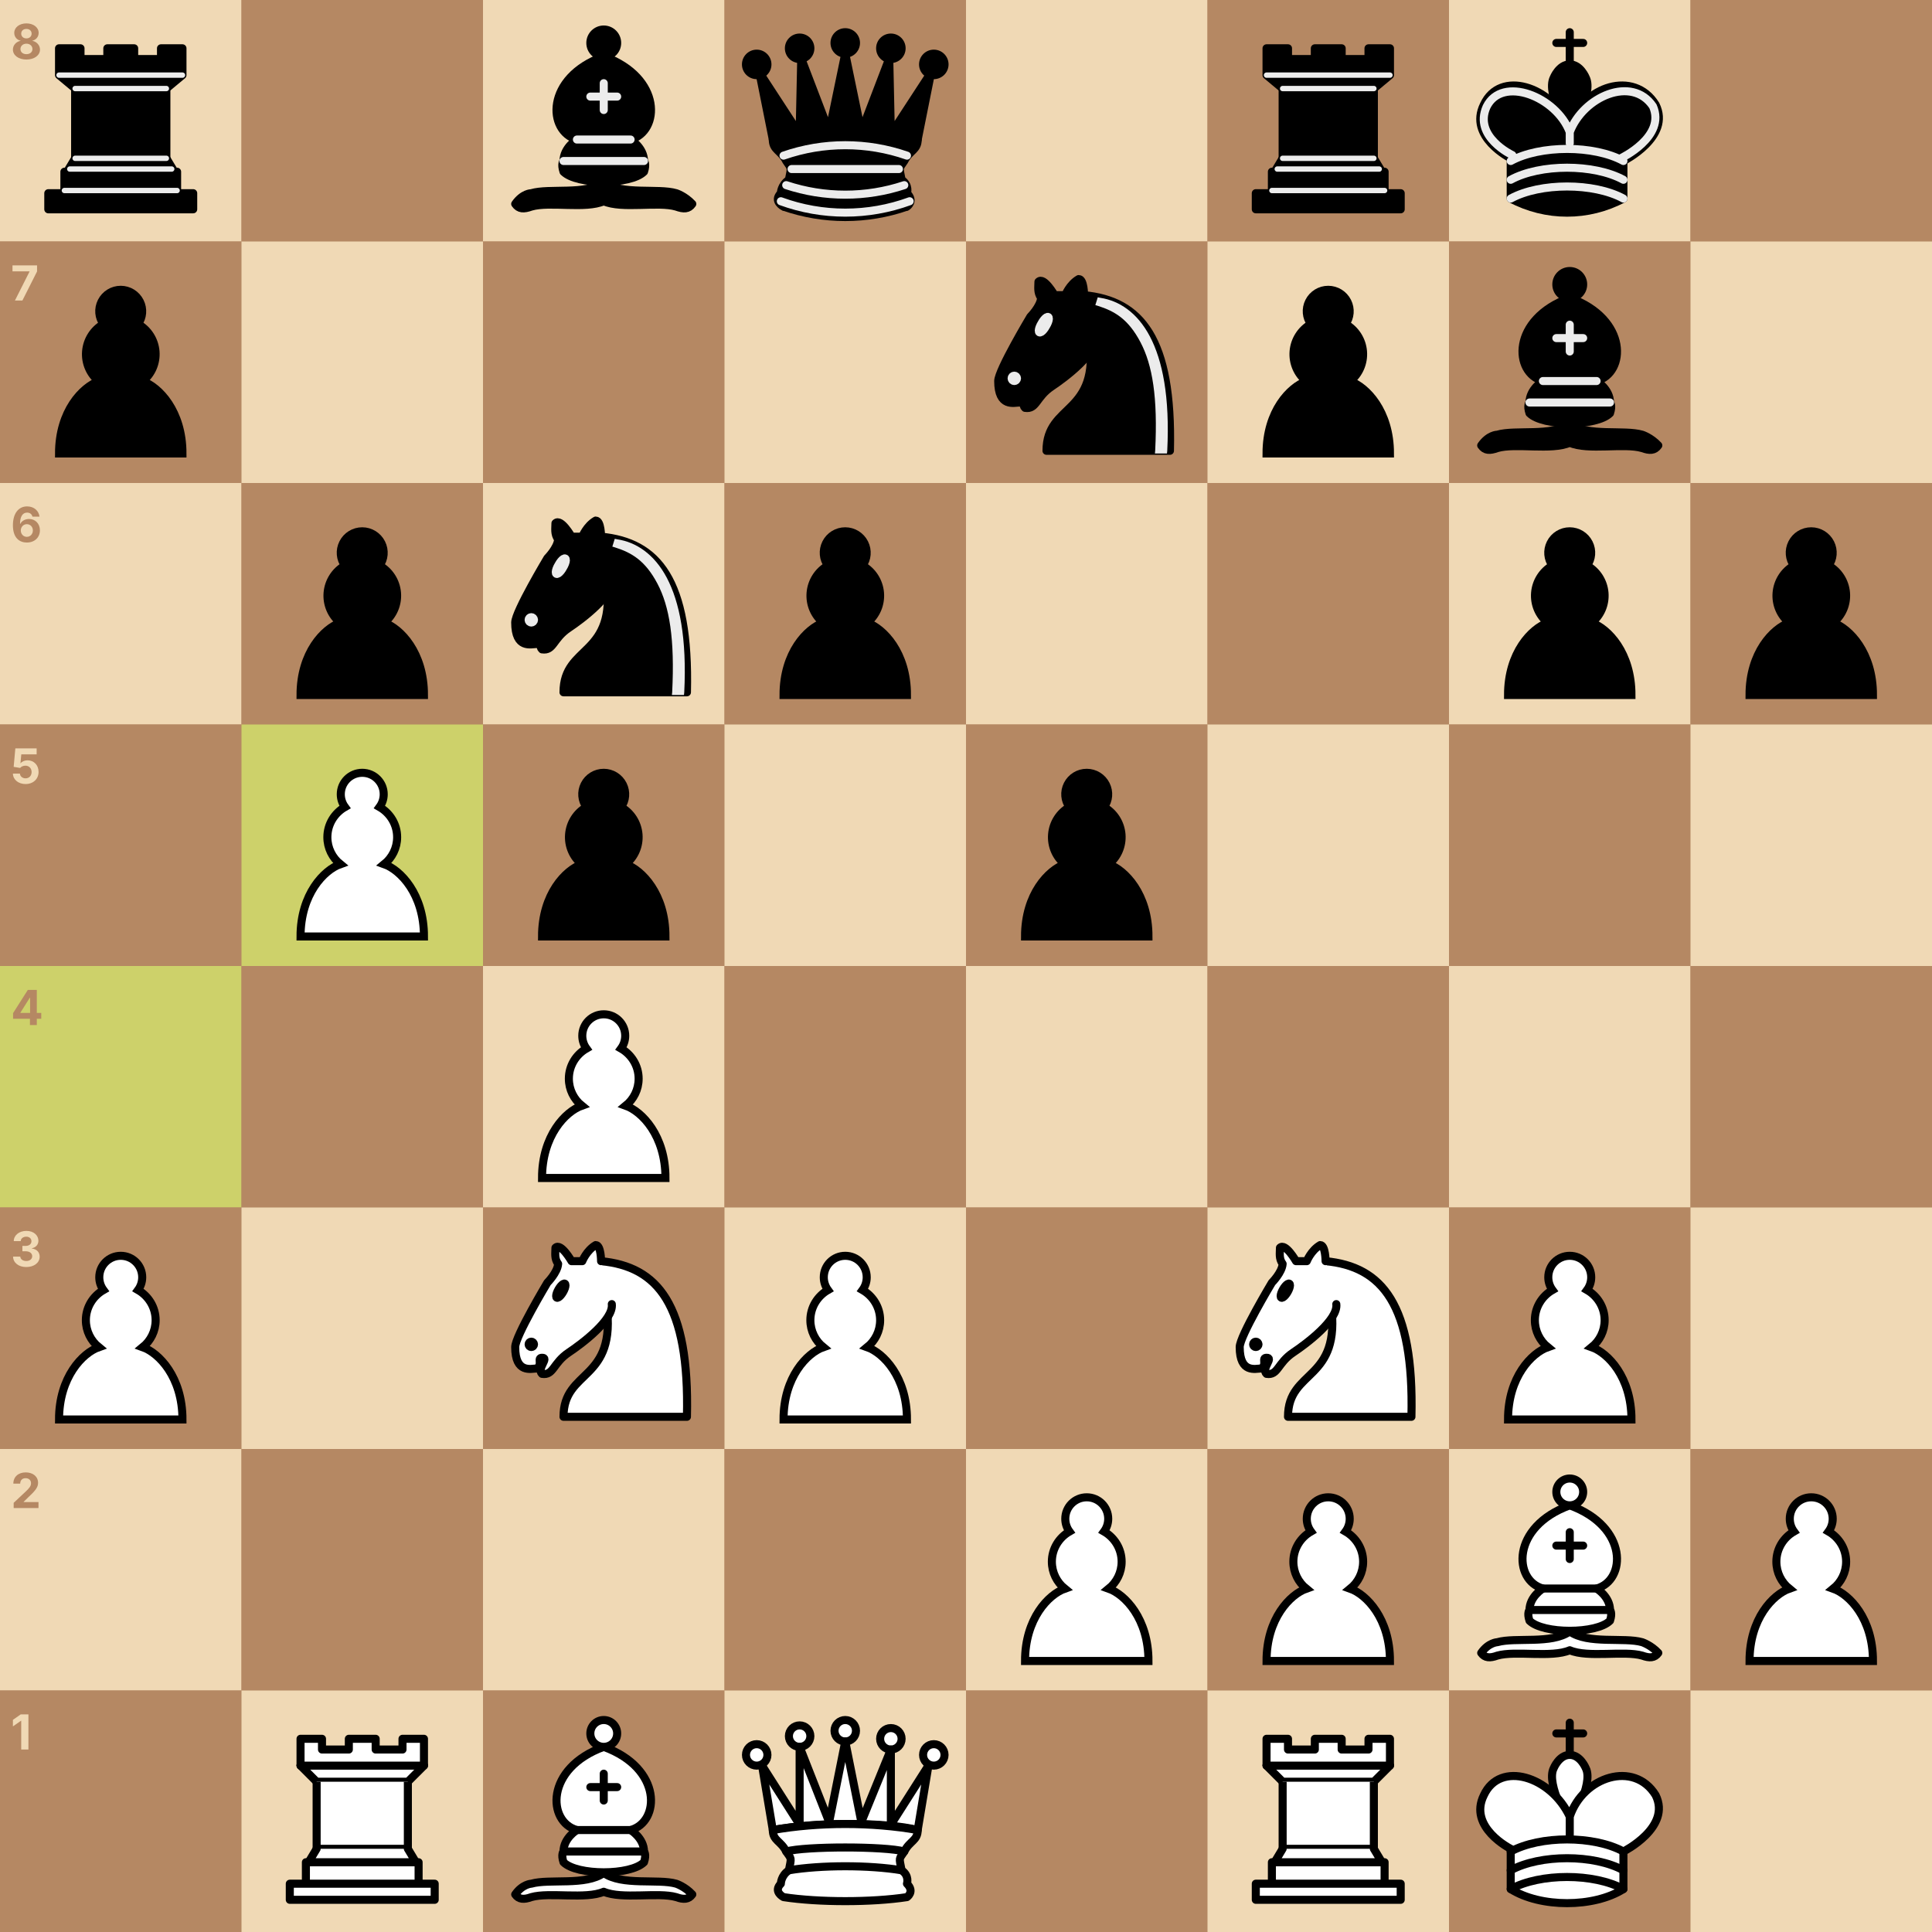
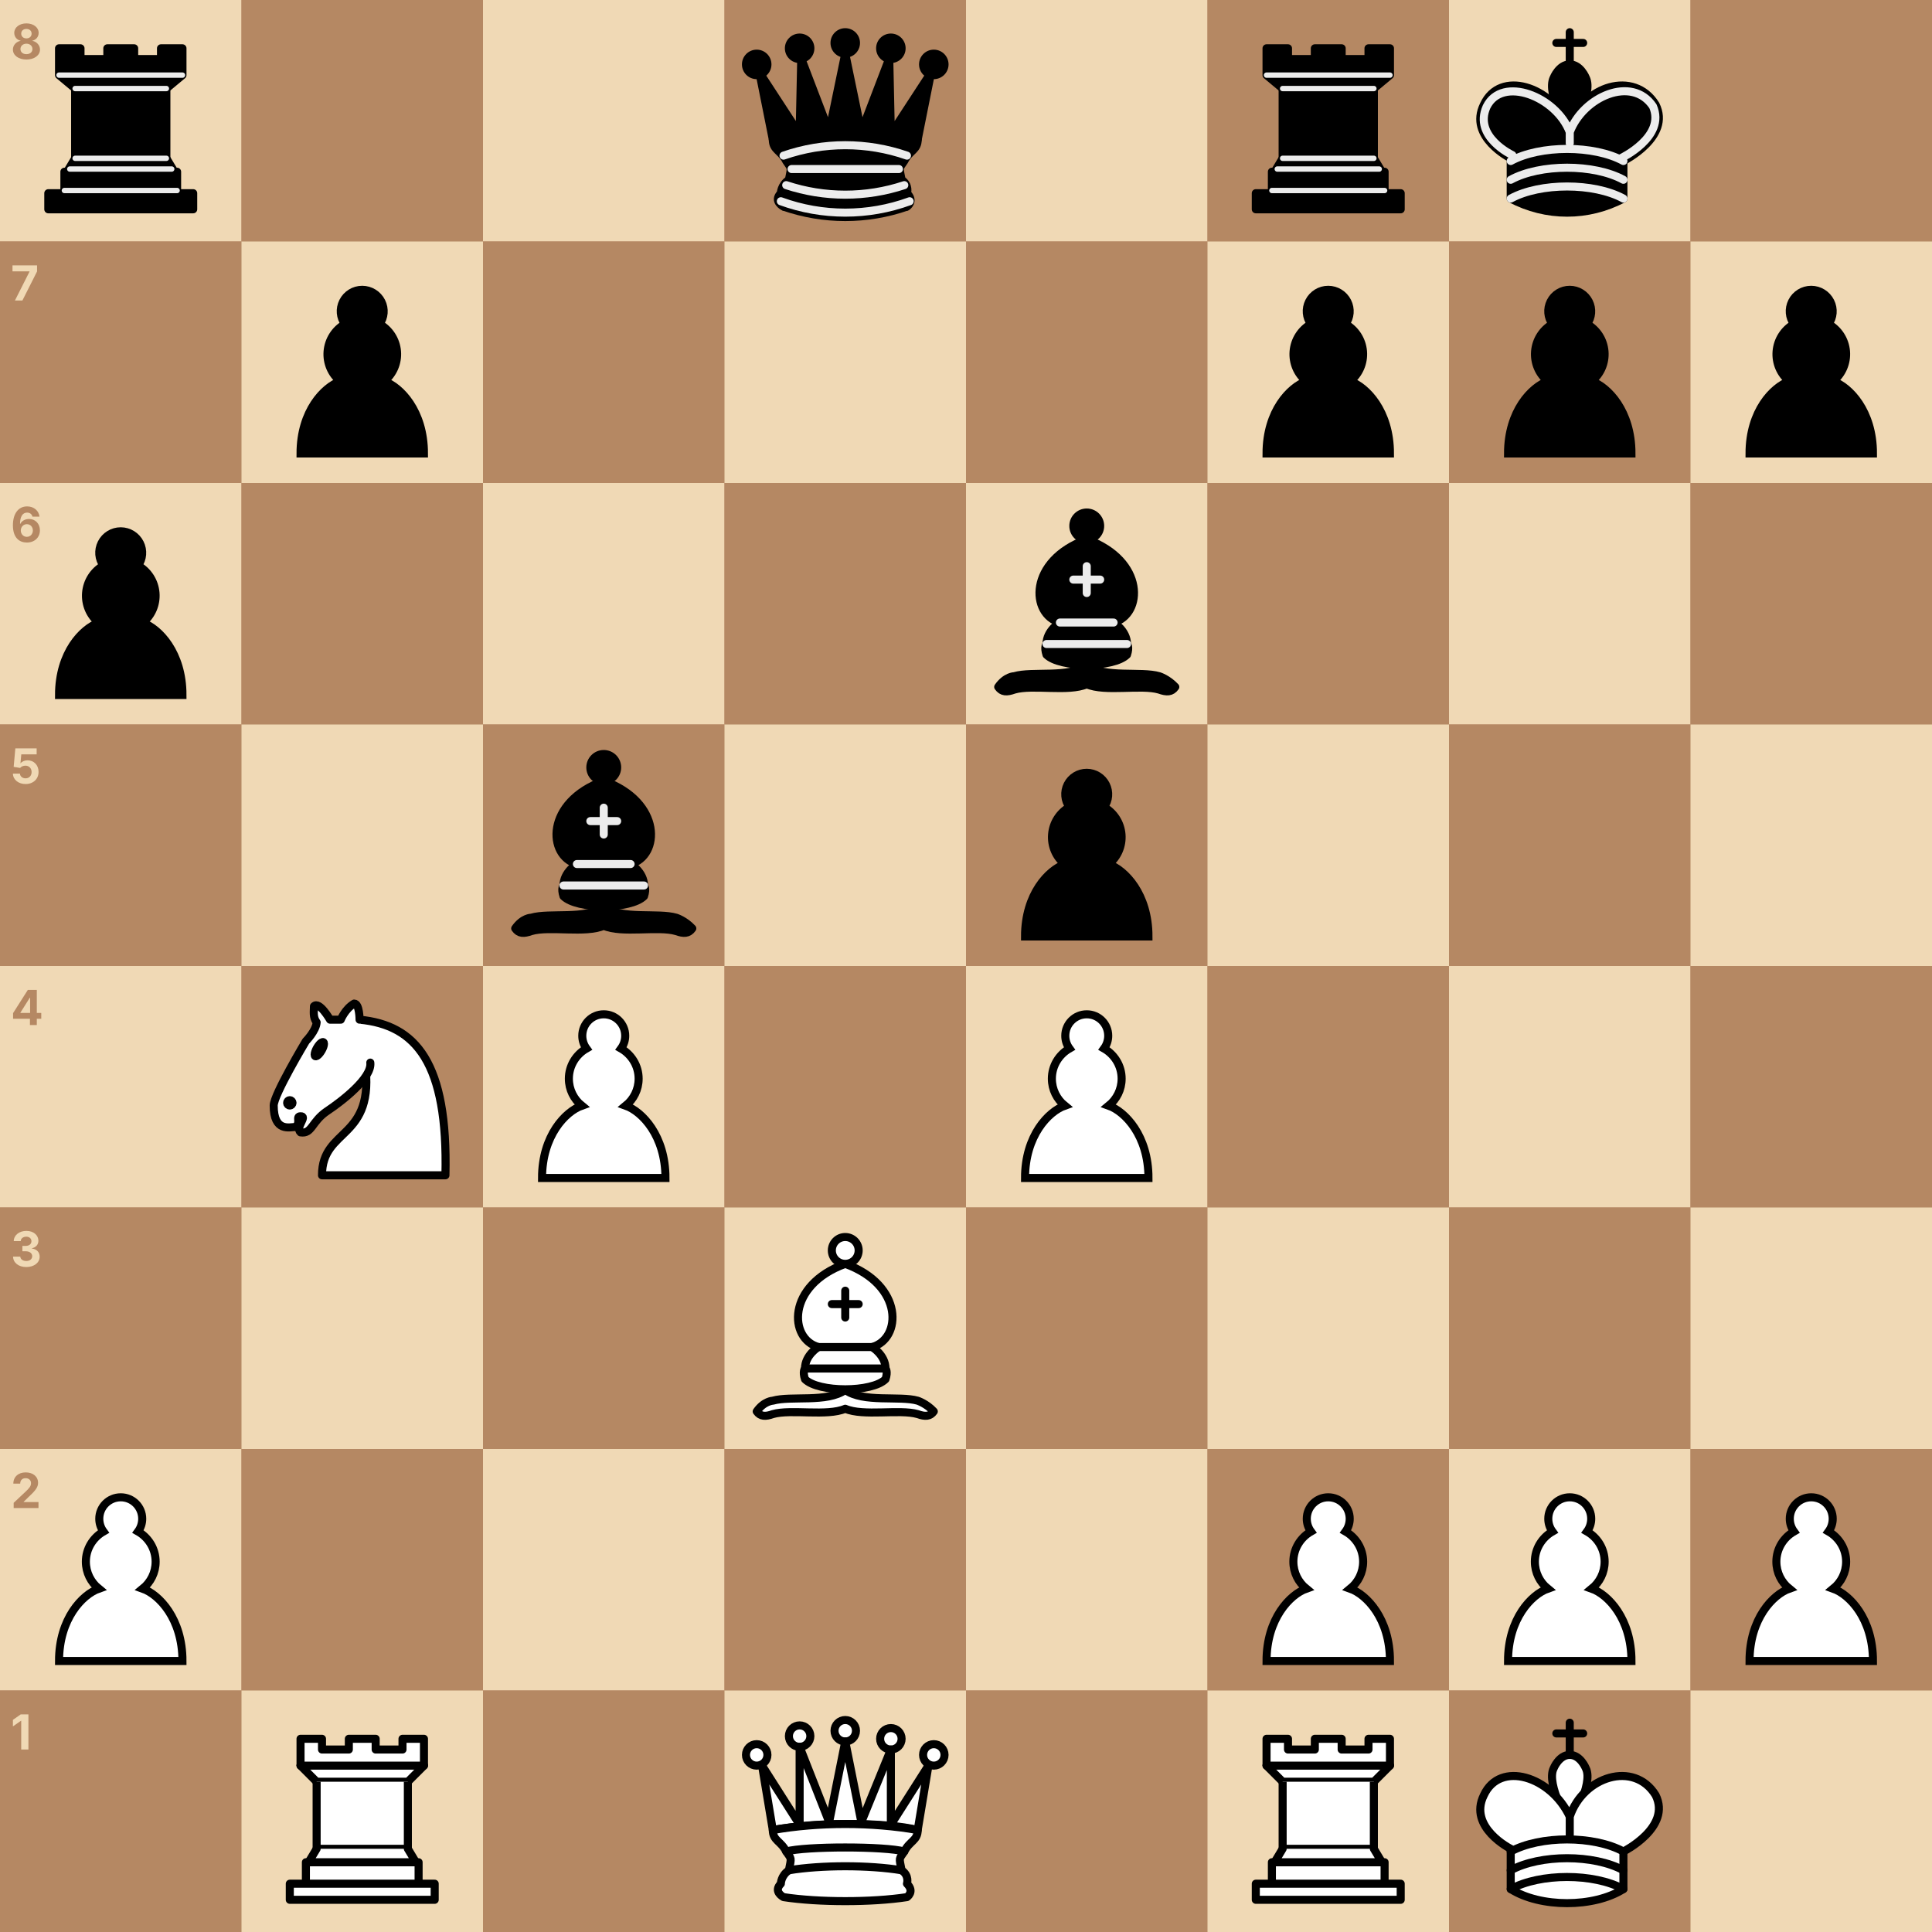
<svg xmlns="http://www.w3.org/2000/svg" viewBox="0 0 360 360" width="360" height="360">
  <rect width="360" height="360" rx="3" fill="#b58863" />
  <rect x="0" y="0" width="45" height="45" fill="#f0d9b5" />
  <rect x="45" y="0" width="45" height="45" fill="#b58863" />
  <rect x="90" y="0" width="45" height="45" fill="#f0d9b5" />
  <rect x="135" y="0" width="45" height="45" fill="#b58863" />
  <rect x="180" y="0" width="45" height="45" fill="#f0d9b5" />
  <rect x="225" y="0" width="45" height="45" fill="#b58863" />
  <rect x="270" y="0" width="45" height="45" fill="#f0d9b5" />
  <rect x="315" y="0" width="45" height="45" fill="#b58863" />
  <rect x="0" y="45" width="45" height="45" fill="#b58863" />
  <rect x="45" y="45" width="45" height="45" fill="#f0d9b5" />
  <rect x="90" y="45" width="45" height="45" fill="#b58863" />
  <rect x="135" y="45" width="45" height="45" fill="#f0d9b5" />
  <rect x="180" y="45" width="45" height="45" fill="#b58863" />
  <rect x="225" y="45" width="45" height="45" fill="#f0d9b5" />
  <rect x="270" y="45" width="45" height="45" fill="#b58863" />
  <rect x="315" y="45" width="45" height="45" fill="#f0d9b5" />
  <rect x="0" y="90" width="45" height="45" fill="#f0d9b5" />
  <rect x="45" y="90" width="45" height="45" fill="#b58863" />
  <rect x="90" y="90" width="45" height="45" fill="#f0d9b5" />
  <rect x="135" y="90" width="45" height="45" fill="#b58863" />
  <rect x="180" y="90" width="45" height="45" fill="#f0d9b5" />
  <rect x="225" y="90" width="45" height="45" fill="#b58863" />
  <rect x="270" y="90" width="45" height="45" fill="#f0d9b5" />
  <rect x="315" y="90" width="45" height="45" fill="#b58863" />
  <rect x="0" y="135" width="45" height="45" fill="#b58863" />
-   <rect x="45" y="135" width="45" height="45" fill="#cdd16a" />
+   <rect x="45" y="135" width="45" height="45" fill="#f0d9b5" />
  <rect x="90" y="135" width="45" height="45" fill="#b58863" />
  <rect x="135" y="135" width="45" height="45" fill="#f0d9b5" />
  <rect x="180" y="135" width="45" height="45" fill="#b58863" />
  <rect x="225" y="135" width="45" height="45" fill="#f0d9b5" />
  <rect x="270" y="135" width="45" height="45" fill="#b58863" />
  <rect x="315" y="135" width="45" height="45" fill="#f0d9b5" />
-   <rect x="0" y="180" width="45" height="45" fill="#cdd16a" />
+   <rect x="0" y="180" width="45" height="45" fill="#f0d9b5" />
  <rect x="45" y="180" width="45" height="45" fill="#b58863" />
  <rect x="90" y="180" width="45" height="45" fill="#f0d9b5" />
  <rect x="135" y="180" width="45" height="45" fill="#b58863" />
  <rect x="180" y="180" width="45" height="45" fill="#f0d9b5" />
  <rect x="225" y="180" width="45" height="45" fill="#b58863" />
  <rect x="270" y="180" width="45" height="45" fill="#f0d9b5" />
  <rect x="315" y="180" width="45" height="45" fill="#b58863" />
  <rect x="0" y="225" width="45" height="45" fill="#b58863" />
  <rect x="45" y="225" width="45" height="45" fill="#f0d9b5" />
  <rect x="90" y="225" width="45" height="45" fill="#b58863" />
  <rect x="135" y="225" width="45" height="45" fill="#f0d9b5" />
  <rect x="180" y="225" width="45" height="45" fill="#b58863" />
  <rect x="225" y="225" width="45" height="45" fill="#f0d9b5" />
  <rect x="270" y="225" width="45" height="45" fill="#b58863" />
  <rect x="315" y="225" width="45" height="45" fill="#f0d9b5" />
  <rect x="0" y="270" width="45" height="45" fill="#f0d9b5" />
  <rect x="45" y="270" width="45" height="45" fill="#b58863" />
  <rect x="90" y="270" width="45" height="45" fill="#f0d9b5" />
  <rect x="135" y="270" width="45" height="45" fill="#b58863" />
  <rect x="180" y="270" width="45" height="45" fill="#f0d9b5" />
  <rect x="225" y="270" width="45" height="45" fill="#b58863" />
  <rect x="270" y="270" width="45" height="45" fill="#f0d9b5" />
  <rect x="315" y="270" width="45" height="45" fill="#b58863" />
  <rect x="0" y="315" width="45" height="45" fill="#b58863" />
  <rect x="45" y="315" width="45" height="45" fill="#f0d9b5" />
  <rect x="90" y="315" width="45" height="45" fill="#b58863" />
  <rect x="135" y="315" width="45" height="45" fill="#f0d9b5" />
  <rect x="180" y="315" width="45" height="45" fill="#b58863" />
  <rect x="225" y="315" width="45" height="45" fill="#f0d9b5" />
  <rect x="270" y="315" width="45" height="45" fill="#b58863" />
  <rect x="315" y="315" width="45" height="45" fill="#f0d9b5" />
  <text x="2" y="11" font-size="9" font-weight="700" font-family="-apple-system,system-ui,sans-serif" fill="#b58863">8</text>
  <text x="43" y="358" font-size="9" font-weight="700" font-family="-apple-system,system-ui,sans-serif" text-anchor="end" fill="#b58863">a</text>
  <text x="2" y="56" font-size="9" font-weight="700" font-family="-apple-system,system-ui,sans-serif" fill="#f0d9b5">7</text>
  <text x="88" y="358" font-size="9" font-weight="700" font-family="-apple-system,system-ui,sans-serif" text-anchor="end" fill="#f0d9b5">b</text>
  <text x="2" y="101" font-size="9" font-weight="700" font-family="-apple-system,system-ui,sans-serif" fill="#b58863">6</text>
  <text x="133" y="358" font-size="9" font-weight="700" font-family="-apple-system,system-ui,sans-serif" text-anchor="end" fill="#b58863">c</text>
  <text x="2" y="146" font-size="9" font-weight="700" font-family="-apple-system,system-ui,sans-serif" fill="#f0d9b5">5</text>
  <text x="178" y="358" font-size="9" font-weight="700" font-family="-apple-system,system-ui,sans-serif" text-anchor="end" fill="#f0d9b5">d</text>
  <text x="2" y="191" font-size="9" font-weight="700" font-family="-apple-system,system-ui,sans-serif" fill="#b58863">4</text>
  <text x="223" y="358" font-size="9" font-weight="700" font-family="-apple-system,system-ui,sans-serif" text-anchor="end" fill="#b58863">e</text>
  <text x="2" y="236" font-size="9" font-weight="700" font-family="-apple-system,system-ui,sans-serif" fill="#f0d9b5">3</text>
  <text x="268" y="358" font-size="9" font-weight="700" font-family="-apple-system,system-ui,sans-serif" text-anchor="end" fill="#f0d9b5">f</text>
  <text x="2" y="281" font-size="9" font-weight="700" font-family="-apple-system,system-ui,sans-serif" fill="#b58863">2</text>
  <text x="313" y="358" font-size="9" font-weight="700" font-family="-apple-system,system-ui,sans-serif" text-anchor="end" fill="#b58863">g</text>
  <text x="2" y="326" font-size="9" font-weight="700" font-family="-apple-system,system-ui,sans-serif" fill="#f0d9b5">1</text>
  <text x="358" y="358" font-size="9" font-weight="700" font-family="-apple-system,system-ui,sans-serif" text-anchor="end" fill="#f0d9b5">h</text>
  <g transform="translate(0,0)">
    <g fill-rule="evenodd" stroke="#000" stroke-linecap="round" stroke-linejoin="round" stroke-width="1.5">
      <path stroke-linecap="butt" d="M9 39h27v-3H9zm3.5-7 1.5-2.5h17l1.5 2.5zm-.5 4v-4h21v4z" />
      <path stroke-linecap="butt" stroke-linejoin="miter" d="M14 29.5v-13h17v13z" />
      <path stroke-linecap="butt" d="M14 16.5 11 14h23l-3 2.5zM11 14V9h4v2h5V9h5v2h5V9h4v5z" />
      <path fill="none" stroke="#ececec" stroke-linejoin="miter" stroke-width="1" d="M12 35.5h21m-20-4h19m-18-2h17m-17-13h17M11 14h23" />
    </g>
  </g>
-   <g transform="translate(90,0)">
-     <g fill="none" fill-rule="evenodd" stroke="#000" stroke-linecap="round" stroke-linejoin="round" stroke-width="1.5">
-       <g fill="#000" stroke-linecap="butt">
-         <path d="M9 36c3.4-1 10.1.4 13.5-2 3.4 2.4 10.1 1 13.5 2 0 0 1.6.5 3 2-.7 1-1.6 1-3 .5-3.4-1-10.1.5-13.5-1-3.4 1.5-10.1 0-13.5 1-1.4.5-2.3.5-3-.5 1.4-2 3-2 3-2z" />
-         <path d="M15 32c2.5 2.5 12.5 2.5 15 0 .5-1.5 0-2 0-2 0-2.5-2.5-4-2.5-4 5.5-1.5 6-11.5-5-15.5-11 4-10.5 14-5 15.5 0 0-2.5 1.5-2.5 4 0 0-.5.5 0 2z" />
-         <path d="M25 8a2.5 2.5 0 1 1-5 0 2.5 2.5 0 1 1 5 0z" />
-       </g>
-       <path stroke="#ececec" stroke-linejoin="miter" d="M17.5 26h10M15 30h15m-7.5-14.5v5M20 18h5" />
-     </g>
-   </g>
  <g transform="translate(135,0)">
    <g fill-rule="evenodd" stroke="#000" stroke-linecap="round" stroke-linejoin="round" stroke-width="1.5">
      <g stroke="none">
        <circle cx="6" cy="12" r="2.75" />
        <circle cx="14" cy="9" r="2.75" />
        <circle cx="22.5" cy="8" r="2.75" />
        <circle cx="31" cy="9" r="2.75" />
        <circle cx="39" cy="12" r="2.75" />
      </g>
      <path stroke-linecap="butt" d="M9 26c8.5-1.5 21-1.5 27 0l2.5-12.5L31 25l-.3-14.1-5.2 13.6-3-14.5-3 14.5-5.2-13.6L14 25 6.5 13.5z" />
      <path stroke-linecap="butt" d="M9 26c0 2 1.5 2 2.5 4 1 1.5 1 1 .5 3.5-1.5 1-1.5 2.5-1.5 2.5-1.5 1.5.5 2.5.5 2.5 6.5 1 16.5 1 23 0 0 0 1.5-1 0-2.5 0 0 .5-1.5-1-2.5-.5-2.5-.5-2 .5-3.5 1-2 2.5-2 2.5-4-8.5-1.5-18.5-1.5-27 0z" />
      <path fill="none" stroke-linecap="butt" d="M11 38.5a35 35 1 0 0 23 0" />
      <path fill="none" stroke="#ececec" d="M11 29a35 35 1 0 1 23 0m-21.5 2.5h20m-21 3a35 35 1 0 0 22 0m-23 3a35 35 1 0 0 24 0" />
    </g>
  </g>
  <g transform="translate(225,0)">
    <g fill-rule="evenodd" stroke="#000" stroke-linecap="round" stroke-linejoin="round" stroke-width="1.5">
      <path stroke-linecap="butt" d="M9 39h27v-3H9zm3.5-7 1.5-2.5h17l1.5 2.5zm-.5 4v-4h21v4z" />
      <path stroke-linecap="butt" stroke-linejoin="miter" d="M14 29.5v-13h17v13z" />
      <path stroke-linecap="butt" d="M14 16.5 11 14h23l-3 2.5zM11 14V9h4v2h5V9h5v2h5V9h4v5z" />
      <path fill="none" stroke="#ececec" stroke-linejoin="miter" stroke-width="1" d="M12 35.5h21m-20-4h19m-18-2h17m-17-13h17M11 14h23" />
    </g>
  </g>
  <g transform="translate(270,0)">
    <g fill="none" fill-rule="evenodd" stroke="#000" stroke-linecap="round" stroke-linejoin="round" stroke-width="1.5">
      <path stroke-linejoin="miter" d="M22.5 11.6V6" />
      <path fill="#000" stroke-linecap="butt" stroke-linejoin="miter" d="M22.5 25s4.5-7.5 3-10.5c0 0-1-2.5-3-2.5s-3 2.5-3 2.5c-1.5 3 3 10.5 3 10.5" />
      <path fill="#000" d="M11.5 37a22.3 22.3 0 0 0 21 0v-7s9-4.5 6-10.5c-4-6.5-13.5-3.5-16 4V27v-3.5c-3.5-7.5-13-10.5-16-4-3 6 5 10 5 10z" />
      <path stroke-linejoin="miter" d="M20 8h5" />
      <path stroke="#ececec" d="M32 29.5s8.5-4 6-9.7C34.1 14 25 18 22.5 24.6v2.1-2.1C20 18 9.9 14 7 19.9c-2.5 5.6 4.8 9 4.8 9" />
      <path stroke="#ececec" d="M11.5 30c5.5-3 15.5-3 21 0m-21 3.5c5.5-3 15.5-3 21 0m-21 3.5c5.5-3 15.5-3 21 0" />
    </g>
  </g>
-   <g transform="translate(0,45)">
-     <path stroke="#000" stroke-linecap="round" stroke-width="1.5" d="M22.5 9a4 4 0 0 0-3.22 6.38 6.48 6.48 0 0 0-.87 10.65c-3 1.06-7.41 5.55-7.41 13.47h23c0-7.92-4.41-12.41-7.41-13.47a6.46 6.46 0 0 0-.87-10.65A4.01 4.01 0 0 0 22.5 9z" />
-   </g>
-   <g transform="translate(180,45)">
-     <g fill="none" fill-rule="evenodd" stroke="#000" stroke-linecap="round" stroke-linejoin="round" stroke-width="1.5">
-       <path fill="#000" d="M22 10c10.5 1 16.5 8 16 29H15c0-9 10-6.5 8-21" />
-       <path fill="#000" d="M24 18c.38 2.91-5.55 7.37-8 9-3 2-2.82 4.34-5 4-1.04-.94 1.41-3.04 0-3-1 0 .19 1.23-1 2-1 0-4 1-4-4 0-2 6-12 6-12s1.89-1.9 2-3.5c-.73-1-.5-2-.5-3 1-1 3 2.5 3 2.5h2s.78-2 2.5-3c1 0 1 3 1 3" />
-       <path fill="#ececec" stroke="#ececec" d="M9.5 25.5a.5.5 0 1 1-1 0 .5.5 0 1 1 1 0m5.43-9.75a.5 1.5 30 1 1-.86-.5.5 1.5 30 1 1 .86.5" />
-       <path fill="#ececec" stroke="none" d="m24.55 10.4-.45 1.45.5.15c3.15 1 5.65 2.49 7.9 6.75S35.75 29.06 35.25 39l-.05.5h2.25l.05-.5c.5-10.06-.88-16.85-3.25-21.34s-5.79-6.64-9.19-7.16z" />
-     </g>
+   <g transform="translate(45,45)">
+     <path stroke="#000" stroke-linecap="round" stroke-width="1.5" d="M22.5 9a4 4 0 0 0-3.22 6.38 6.48 6.48 0 0 0-.87 10.65c-3 1.06-7.41 5.55-7.41 13.47h23c0-7.92-4.41-12.41-7.41-13.47a6.46 6.46 0 0 0-.87-10.65A4.01 4.01 0 0 0 22.5 9z" />
  </g>
  <g transform="translate(225,45)">
    <path stroke="#000" stroke-linecap="round" stroke-width="1.5" d="M22.5 9a4 4 0 0 0-3.22 6.38 6.48 6.48 0 0 0-.87 10.65c-3 1.06-7.41 5.55-7.41 13.47h23c0-7.92-4.41-12.41-7.41-13.47a6.46 6.46 0 0 0-.87-10.65A4.01 4.01 0 0 0 22.5 9z" />
  </g>
  <g transform="translate(270,45)">
+     <path stroke="#000" stroke-linecap="round" stroke-width="1.5" d="M22.5 9a4 4 0 0 0-3.22 6.38 6.48 6.48 0 0 0-.87 10.65c-3 1.06-7.41 5.55-7.41 13.47h23c0-7.92-4.41-12.41-7.41-13.47a6.46 6.46 0 0 0-.87-10.65A4.01 4.01 0 0 0 22.5 9z" />
+   </g>
+   <g transform="translate(315,45)">
+     <path stroke="#000" stroke-linecap="round" stroke-width="1.5" d="M22.5 9a4 4 0 0 0-3.22 6.38 6.48 6.48 0 0 0-.87 10.65c-3 1.06-7.41 5.55-7.41 13.47h23c0-7.92-4.41-12.41-7.41-13.47a6.46 6.46 0 0 0-.87-10.65A4.01 4.01 0 0 0 22.5 9z" />
+   </g>
+   <g transform="translate(0,90)">
+     <path stroke="#000" stroke-linecap="round" stroke-width="1.5" d="M22.5 9a4 4 0 0 0-3.22 6.38 6.48 6.48 0 0 0-.87 10.65c-3 1.06-7.41 5.55-7.41 13.47h23c0-7.92-4.41-12.41-7.41-13.47a6.46 6.46 0 0 0-.87-10.65A4.01 4.01 0 0 0 22.5 9z" />
+   </g>
+   <g transform="translate(180,90)">
    <g fill="none" fill-rule="evenodd" stroke="#000" stroke-linecap="round" stroke-linejoin="round" stroke-width="1.5">
      <g fill="#000" stroke-linecap="butt">
        <path d="M9 36c3.4-1 10.1.4 13.5-2 3.4 2.4 10.1 1 13.5 2 0 0 1.6.5 3 2-.7 1-1.6 1-3 .5-3.4-1-10.1.5-13.5-1-3.4 1.5-10.1 0-13.5 1-1.4.5-2.3.5-3-.5 1.4-2 3-2 3-2z" />
        <path d="M15 32c2.5 2.5 12.5 2.5 15 0 .5-1.5 0-2 0-2 0-2.5-2.5-4-2.5-4 5.5-1.5 6-11.5-5-15.5-11 4-10.5 14-5 15.5 0 0-2.5 1.5-2.5 4 0 0-.5.5 0 2z" />
        <path d="M25 8a2.5 2.5 0 1 1-5 0 2.5 2.5 0 1 1 5 0z" />
      </g>
      <path stroke="#ececec" stroke-linejoin="miter" d="M17.5 26h10M15 30h15m-7.5-14.5v5M20 18h5" />
    </g>
  </g>
-   <g transform="translate(45,90)">
-     <path stroke="#000" stroke-linecap="round" stroke-width="1.5" d="M22.5 9a4 4 0 0 0-3.22 6.38 6.48 6.48 0 0 0-.87 10.65c-3 1.06-7.41 5.55-7.41 13.47h23c0-7.92-4.41-12.41-7.41-13.47a6.46 6.46 0 0 0-.87-10.65A4.01 4.01 0 0 0 22.5 9z" />
-   </g>
-   <g transform="translate(90,90)">
-     <g fill="none" fill-rule="evenodd" stroke="#000" stroke-linecap="round" stroke-linejoin="round" stroke-width="1.5">
-       <path fill="#000" d="M22 10c10.5 1 16.5 8 16 29H15c0-9 10-6.5 8-21" />
-       <path fill="#000" d="M24 18c.38 2.91-5.55 7.37-8 9-3 2-2.82 4.34-5 4-1.04-.94 1.41-3.04 0-3-1 0 .19 1.23-1 2-1 0-4 1-4-4 0-2 6-12 6-12s1.89-1.9 2-3.5c-.73-1-.5-2-.5-3 1-1 3 2.5 3 2.5h2s.78-2 2.5-3c1 0 1 3 1 3" />
-       <path fill="#ececec" stroke="#ececec" d="M9.5 25.5a.5.5 0 1 1-1 0 .5.5 0 1 1 1 0m5.43-9.75a.5 1.5 30 1 1-.86-.5.5 1.5 30 1 1 .86.5" />
-       <path fill="#ececec" stroke="none" d="m24.55 10.4-.45 1.45.5.15c3.15 1 5.65 2.49 7.9 6.75S35.75 29.06 35.25 39l-.05.5h2.25l.05-.5c.5-10.06-.88-16.85-3.25-21.34s-5.79-6.64-9.19-7.16z" />
-     </g>
-   </g>
-   <g transform="translate(135,90)">
-     <path stroke="#000" stroke-linecap="round" stroke-width="1.5" d="M22.5 9a4 4 0 0 0-3.22 6.38 6.48 6.48 0 0 0-.87 10.65c-3 1.06-7.41 5.55-7.41 13.47h23c0-7.92-4.41-12.41-7.41-13.47a6.46 6.46 0 0 0-.87-10.65A4.01 4.01 0 0 0 22.5 9z" />
-   </g>
-   <g transform="translate(270,90)">
-     <path stroke="#000" stroke-linecap="round" stroke-width="1.5" d="M22.5 9a4 4 0 0 0-3.22 6.38 6.48 6.48 0 0 0-.87 10.65c-3 1.06-7.41 5.55-7.41 13.47h23c0-7.92-4.41-12.41-7.41-13.47a6.46 6.46 0 0 0-.87-10.65A4.01 4.01 0 0 0 22.5 9z" />
-   </g>
-   <g transform="translate(315,90)">
-     <path stroke="#000" stroke-linecap="round" stroke-width="1.5" d="M22.5 9a4 4 0 0 0-3.22 6.38 6.48 6.48 0 0 0-.87 10.65c-3 1.06-7.41 5.55-7.41 13.47h23c0-7.92-4.41-12.41-7.41-13.47a6.46 6.46 0 0 0-.87-10.65A4.01 4.01 0 0 0 22.5 9z" />
-   </g>
-   <g transform="translate(45,135)">
-     <path fill="#fff" stroke="#000" stroke-linecap="round" stroke-width="1.5" d="M22.5 9c-2.21 0-4 1.79-4 4 0 .89.29 1.71.78 2.38C17.33 16.5 16 18.59 16 21c0 2.03.94 3.84 2.41 5.03-3 1.06-7.41 5.55-7.41 13.47h23c0-7.92-4.41-12.41-7.41-13.47 1.47-1.19 2.41-3 2.41-5.03 0-2.41-1.33-4.5-3.28-5.62.49-.67.78-1.49.78-2.38 0-2.21-1.79-4-4-4z" />
-   </g>
  <g transform="translate(90,135)">
-     <path stroke="#000" stroke-linecap="round" stroke-width="1.5" d="M22.5 9a4 4 0 0 0-3.22 6.38 6.48 6.48 0 0 0-.87 10.65c-3 1.06-7.41 5.55-7.41 13.47h23c0-7.92-4.41-12.41-7.41-13.47a6.46 6.46 0 0 0-.87-10.65A4.01 4.01 0 0 0 22.5 9z" />
+     <g fill="none" fill-rule="evenodd" stroke="#000" stroke-linecap="round" stroke-linejoin="round" stroke-width="1.5">
+       <g fill="#000" stroke-linecap="butt">
+         <path d="M9 36c3.4-1 10.1.4 13.5-2 3.4 2.4 10.1 1 13.5 2 0 0 1.6.5 3 2-.7 1-1.6 1-3 .5-3.4-1-10.1.5-13.5-1-3.4 1.5-10.1 0-13.5 1-1.4.5-2.3.5-3-.5 1.4-2 3-2 3-2z" />
+         <path d="M15 32c2.5 2.5 12.5 2.5 15 0 .5-1.5 0-2 0-2 0-2.5-2.5-4-2.5-4 5.5-1.5 6-11.5-5-15.5-11 4-10.5 14-5 15.5 0 0-2.5 1.5-2.5 4 0 0-.5.5 0 2z" />
+         <path d="M25 8a2.5 2.5 0 1 1-5 0 2.5 2.5 0 1 1 5 0z" />
+       </g>
+       <path stroke="#ececec" stroke-linejoin="miter" d="M17.5 26h10M15 30h15m-7.5-14.5v5M20 18h5" />
+     </g>
  </g>
  <g transform="translate(180,135)">
    <path stroke="#000" stroke-linecap="round" stroke-width="1.5" d="M22.5 9a4 4 0 0 0-3.22 6.38 6.48 6.48 0 0 0-.87 10.65c-3 1.06-7.41 5.55-7.41 13.47h23c0-7.92-4.41-12.41-7.41-13.47a6.46 6.46 0 0 0-.87-10.65A4.01 4.01 0 0 0 22.5 9z" />
  </g>
-   <g transform="translate(90,180)">
-     <path fill="#fff" stroke="#000" stroke-linecap="round" stroke-width="1.5" d="M22.5 9c-2.21 0-4 1.79-4 4 0 .89.29 1.71.78 2.38C17.33 16.5 16 18.59 16 21c0 2.03.94 3.84 2.41 5.03-3 1.06-7.41 5.55-7.41 13.47h23c0-7.92-4.41-12.41-7.41-13.47 1.47-1.19 2.41-3 2.41-5.03 0-2.41-1.33-4.5-3.28-5.62.49-.67.78-1.49.78-2.38 0-2.21-1.79-4-4-4z" />
-   </g>
-   <g transform="translate(0,225)">
-     <path fill="#fff" stroke="#000" stroke-linecap="round" stroke-width="1.5" d="M22.5 9c-2.21 0-4 1.79-4 4 0 .89.29 1.71.78 2.38C17.33 16.5 16 18.59 16 21c0 2.03.94 3.84 2.41 5.03-3 1.06-7.41 5.55-7.41 13.47h23c0-7.92-4.41-12.41-7.41-13.47 1.47-1.19 2.41-3 2.41-5.03 0-2.41-1.33-4.5-3.28-5.62.49-.67.78-1.49.78-2.38 0-2.21-1.79-4-4-4z" />
-   </g>
-   <g transform="translate(90,225)">
+   <g transform="translate(45,180)">
    <g fill="none" fill-rule="evenodd" stroke="#000" stroke-linecap="round" stroke-linejoin="round" stroke-width="1.5">
      <path fill="#fff" d="M22 10c10.5 1 16.5 8 16 29H15c0-9 10-6.5 8-21" />
      <path fill="#fff" d="M24 18c.38 2.91-5.55 7.37-8 9-3 2-2.82 4.34-5 4-1.042-.94 1.41-3.04 0-3-1 0 .19 1.23-1 2-1 0-4.003 1-4-4 0-2 6-12 6-12s1.89-1.9 2-3.5c-.73-.994-.5-2-.5-3 1-1 3 2.5 3 2.5h2s.78-1.992 2.5-3c1 0 1 3 1 3" />
      <path fill="#000" d="M9.5 25.5a.5.5 0 1 1-1 0 .5.5 0 1 1 1 0m5.433-9.75a.5 1.5 30 1 1-.866-.5.5 1.5 30 1 1 .866.5" />
    </g>
  </g>
+   <g transform="translate(90,180)">
+     <path fill="#fff" stroke="#000" stroke-linecap="round" stroke-width="1.5" d="M22.5 9c-2.21 0-4 1.79-4 4 0 .89.29 1.71.78 2.38C17.33 16.5 16 18.59 16 21c0 2.03.94 3.84 2.41 5.03-3 1.06-7.41 5.55-7.41 13.47h23c0-7.92-4.41-12.41-7.41-13.47 1.47-1.19 2.41-3 2.41-5.03 0-2.41-1.33-4.5-3.28-5.62.49-.67.78-1.49.78-2.38 0-2.21-1.79-4-4-4z" />
+   </g>
+   <g transform="translate(180,180)">
+     <path fill="#fff" stroke="#000" stroke-linecap="round" stroke-width="1.5" d="M22.5 9c-2.21 0-4 1.79-4 4 0 .89.29 1.71.78 2.38C17.33 16.5 16 18.59 16 21c0 2.03.94 3.84 2.41 5.03-3 1.06-7.41 5.55-7.41 13.47h23c0-7.92-4.41-12.41-7.41-13.47 1.47-1.19 2.41-3 2.41-5.03 0-2.41-1.33-4.5-3.28-5.62.49-.67.78-1.49.78-2.38 0-2.21-1.79-4-4-4z" />
+   </g>
  <g transform="translate(135,225)">
-     <path fill="#fff" stroke="#000" stroke-linecap="round" stroke-width="1.5" d="M22.5 9c-2.21 0-4 1.79-4 4 0 .89.29 1.71.78 2.38C17.33 16.5 16 18.59 16 21c0 2.03.94 3.84 2.41 5.03-3 1.06-7.41 5.55-7.41 13.47h23c0-7.92-4.41-12.41-7.41-13.47 1.47-1.19 2.41-3 2.41-5.03 0-2.41-1.33-4.5-3.28-5.62.49-.67.78-1.49.78-2.38 0-2.21-1.79-4-4-4z" />
-   </g>
-   <g transform="translate(225,225)">
-     <g fill="none" fill-rule="evenodd" stroke="#000" stroke-linecap="round" stroke-linejoin="round" stroke-width="1.5">
-       <path fill="#fff" d="M22 10c10.5 1 16.5 8 16 29H15c0-9 10-6.5 8-21" />
-       <path fill="#fff" d="M24 18c.38 2.91-5.55 7.37-8 9-3 2-2.82 4.34-5 4-1.042-.94 1.41-3.04 0-3-1 0 .19 1.23-1 2-1 0-4.003 1-4-4 0-2 6-12 6-12s1.89-1.9 2-3.5c-.73-.994-.5-2-.5-3 1-1 3 2.5 3 2.5h2s.78-1.992 2.5-3c1 0 1 3 1 3" />
-       <path fill="#000" d="M9.5 25.5a.5.5 0 1 1-1 0 .5.5 0 1 1 1 0m5.433-9.75a.5 1.5 30 1 1-.866-.5.5 1.5 30 1 1 .866.5" />
-     </g>
-   </g>
-   <g transform="translate(270,225)">
-     <path fill="#fff" stroke="#000" stroke-linecap="round" stroke-width="1.5" d="M22.5 9c-2.21 0-4 1.79-4 4 0 .89.29 1.71.78 2.38C17.33 16.5 16 18.59 16 21c0 2.03.94 3.84 2.41 5.03-3 1.06-7.41 5.55-7.41 13.47h23c0-7.92-4.41-12.41-7.41-13.47 1.47-1.19 2.41-3 2.41-5.03 0-2.41-1.33-4.5-3.28-5.62.49-.67.78-1.49.78-2.38 0-2.21-1.79-4-4-4z" />
-   </g>
-   <g transform="translate(180,270)">
-     <path fill="#fff" stroke="#000" stroke-linecap="round" stroke-width="1.5" d="M22.5 9c-2.21 0-4 1.79-4 4 0 .89.29 1.71.78 2.38C17.33 16.5 16 18.59 16 21c0 2.03.94 3.84 2.41 5.03-3 1.06-7.41 5.55-7.41 13.47h23c0-7.92-4.41-12.41-7.41-13.47 1.47-1.19 2.41-3 2.41-5.03 0-2.41-1.33-4.5-3.28-5.62.49-.67.78-1.49.78-2.38 0-2.21-1.79-4-4-4z" />
-   </g>
-   <g transform="translate(225,270)">
-     <path fill="#fff" stroke="#000" stroke-linecap="round" stroke-width="1.5" d="M22.5 9c-2.21 0-4 1.79-4 4 0 .89.29 1.71.78 2.38C17.33 16.5 16 18.59 16 21c0 2.03.94 3.84 2.41 5.03-3 1.06-7.41 5.55-7.41 13.47h23c0-7.92-4.41-12.41-7.41-13.47 1.47-1.19 2.41-3 2.41-5.03 0-2.41-1.33-4.5-3.28-5.62.49-.67.78-1.49.78-2.38 0-2.21-1.79-4-4-4z" />
-   </g>
-   <g transform="translate(270,270)">
    <g fill="none" fill-rule="evenodd" stroke="#000" stroke-linecap="round" stroke-linejoin="round" stroke-width="1.5">
      <g fill="#fff" stroke-linecap="butt">
        <path d="M9 36c3.39-.97 10.11.43 13.5-2 3.39 2.43 10.11 1.03 13.5 2 0 0 1.65.54 3 2-.68.97-1.65.99-3 .5-3.39-.97-10.11.46-13.5-1-3.39 1.46-10.11.03-13.5 1-1.35.49-2.32.47-3-.5 1.35-1.94 3-2 3-2z" />
        <path d="M15 32c2.5 2.5 12.5 2.5 15 0 .5-1.5 0-2 0-2 0-2.5-2.5-4-2.5-4 5.5-1.5 6-11.5-5-15.5-11 4-10.5 14-5 15.5 0 0-2.5 1.5-2.5 4 0 0-.5.5 0 2z" />
        <path d="M25 8a2.5 2.5 0 1 1-5 0 2.5 2.5 0 1 1 5 0z" />
      </g>
      <path stroke-linejoin="miter" d="M17.5 26h10M15 30h15m-7.5-14.5v5M20 18h5" />
    </g>
+   </g>
+   <g transform="translate(0,270)">
+     <path fill="#fff" stroke="#000" stroke-linecap="round" stroke-width="1.5" d="M22.5 9c-2.21 0-4 1.79-4 4 0 .89.29 1.71.78 2.38C17.33 16.5 16 18.59 16 21c0 2.03.94 3.84 2.41 5.03-3 1.06-7.41 5.55-7.41 13.47h23c0-7.92-4.41-12.41-7.41-13.47 1.47-1.19 2.41-3 2.41-5.03 0-2.41-1.33-4.5-3.28-5.62.49-.67.78-1.49.78-2.38 0-2.21-1.79-4-4-4z" />
+   </g>
+   <g transform="translate(225,270)">
+     <path fill="#fff" stroke="#000" stroke-linecap="round" stroke-width="1.5" d="M22.5 9c-2.21 0-4 1.79-4 4 0 .89.29 1.71.78 2.38C17.33 16.5 16 18.59 16 21c0 2.03.94 3.84 2.41 5.03-3 1.06-7.41 5.55-7.41 13.47h23c0-7.92-4.41-12.41-7.41-13.47 1.47-1.19 2.41-3 2.41-5.03 0-2.41-1.33-4.5-3.28-5.62.49-.67.78-1.49.78-2.38 0-2.21-1.79-4-4-4z" />
+   </g>
+   <g transform="translate(270,270)">
+     <path fill="#fff" stroke="#000" stroke-linecap="round" stroke-width="1.5" d="M22.5 9c-2.21 0-4 1.79-4 4 0 .89.29 1.71.78 2.38C17.33 16.5 16 18.59 16 21c0 2.03.94 3.84 2.41 5.03-3 1.06-7.41 5.55-7.41 13.47h23c0-7.92-4.41-12.41-7.41-13.47 1.47-1.19 2.41-3 2.41-5.03 0-2.41-1.33-4.5-3.28-5.62.49-.67.78-1.49.78-2.38 0-2.21-1.79-4-4-4z" />
  </g>
  <g transform="translate(315,270)">
    <path fill="#fff" stroke="#000" stroke-linecap="round" stroke-width="1.5" d="M22.5 9c-2.21 0-4 1.79-4 4 0 .89.29 1.71.78 2.38C17.33 16.5 16 18.59 16 21c0 2.03.94 3.84 2.41 5.03-3 1.06-7.41 5.55-7.41 13.47h23c0-7.92-4.41-12.41-7.41-13.47 1.47-1.19 2.41-3 2.41-5.03 0-2.41-1.33-4.5-3.28-5.62.49-.67.78-1.49.78-2.38 0-2.21-1.79-4-4-4z" />
  </g>
  <g transform="translate(45,315)">
    <g fill="#fff" fill-rule="evenodd" stroke="#000" stroke-linecap="round" stroke-linejoin="round" stroke-width="1.5">
      <path stroke-linecap="butt" d="M9 39h27v-3H9zm3-3v-4h21v4zm-1-22V9h4v2h5V9h5v2h5V9h4v5" />
      <path d="m34 14-3 3H14l-3-3" />
      <path stroke-linecap="butt" stroke-linejoin="miter" d="M31 17v12.5H14V17" />
      <path d="m31 29.5 1.5 2.5h-20l1.5-2.5" />
      <path fill="none" stroke-linejoin="miter" d="M11 14h23" />
    </g>
  </g>
-   <g transform="translate(90,315)">
-     <g fill="none" fill-rule="evenodd" stroke="#000" stroke-linecap="round" stroke-linejoin="round" stroke-width="1.5">
-       <g fill="#fff" stroke-linecap="butt">
-         <path d="M9 36c3.39-.97 10.11.43 13.5-2 3.39 2.43 10.11 1.03 13.5 2 0 0 1.65.54 3 2-.68.97-1.65.99-3 .5-3.39-.97-10.11.46-13.5-1-3.39 1.46-10.11.03-13.5 1-1.35.49-2.32.47-3-.5 1.35-1.94 3-2 3-2z" />
-         <path d="M15 32c2.5 2.5 12.5 2.5 15 0 .5-1.5 0-2 0-2 0-2.5-2.5-4-2.5-4 5.5-1.5 6-11.5-5-15.5-11 4-10.5 14-5 15.5 0 0-2.5 1.5-2.5 4 0 0-.5.5 0 2z" />
-         <path d="M25 8a2.5 2.5 0 1 1-5 0 2.5 2.5 0 1 1 5 0z" />
-       </g>
-       <path stroke-linejoin="miter" d="M17.5 26h10M15 30h15m-7.5-14.5v5M20 18h5" />
-     </g>
-   </g>
  <g transform="translate(135,315)">
    <g fill="#fff" fill-rule="evenodd" stroke="#000" stroke-linecap="round" stroke-linejoin="round" stroke-width="1.5">
      <path d="M8 12a2 2 0 1 1-4 0 2 2 0 1 1 4 0m16.5-4.5a2 2 0 1 1-4 0 2 2 0 1 1 4 0M41 12a2 2 0 1 1-4 0 2 2 0 1 1 4 0M16 8.5a2 2 0 1 1-4 0 2 2 0 1 1 4 0M33 9a2 2 0 1 1-4 0 2 2 0 1 1 4 0" />
      <path stroke-linecap="butt" d="M9 26c8.5-1.5 21-1.5 27 0l2-12-7 11V11l-5.5 13.5-3-15-3 15-5.5-14V25L7 14z" />
      <path stroke-linecap="butt" d="M9 26c0 2 1.5 2 2.5 4 1 1.5 1 1 .5 3.5-1.5 1-1.5 2.5-1.5 2.5-1.5 1.5.5 2.5.5 2.5 6.5 1 16.5 1 23 0 0 0 1.5-1 0-2.5 0 0 .5-1.5-1-2.5-.5-2.5-.5-2 .5-3.5 1-2 2.5-2 2.5-4-8.5-1.5-18.5-1.5-27 0z" />
      <path fill="none" d="M11.5 30c3.5-1 18.5-1 22 0M12 33.5c6-1 15-1 21 0" />
    </g>
  </g>
  <g transform="translate(225,315)">
    <g fill="#fff" fill-rule="evenodd" stroke="#000" stroke-linecap="round" stroke-linejoin="round" stroke-width="1.5">
      <path stroke-linecap="butt" d="M9 39h27v-3H9zm3-3v-4h21v4zm-1-22V9h4v2h5V9h5v2h5V9h4v5" />
      <path d="m34 14-3 3H14l-3-3" />
      <path stroke-linecap="butt" stroke-linejoin="miter" d="M31 17v12.5H14V17" />
      <path d="m31 29.5 1.5 2.5h-20l1.5-2.5" />
      <path fill="none" stroke-linejoin="miter" d="M11 14h23" />
    </g>
  </g>
  <g transform="translate(270,315)">
    <g fill="none" fill-rule="evenodd" stroke="#000" stroke-linecap="round" stroke-linejoin="round" stroke-width="1.5">
      <path stroke-linejoin="miter" d="M22.5 11.63V6M20 8h5" />
      <path fill="#fff" stroke-linecap="butt" stroke-linejoin="miter" d="M22.5 25s4.5-7.5 3-10.5c0 0-1-2.5-3-2.5s-3 2.5-3 2.5c-1.5 3 3 10.5 3 10.5" />
      <path fill="#fff" d="M11.5 37c5.5 3.5 15.5 3.5 21 0v-7s9-4.5 6-10.5c-4-6.5-13.5-3.5-16 4V27v-3.5c-3.5-7.5-13-10.5-16-4-3 6 5 10 5 10z" />
      <path d="M11.5 30c5.5-3 15.5-3 21 0m-21 3.5c5.5-3 15.5-3 21 0m-21 3.5c5.5-3 15.5-3 21 0" />
    </g>
  </g>
</svg>
